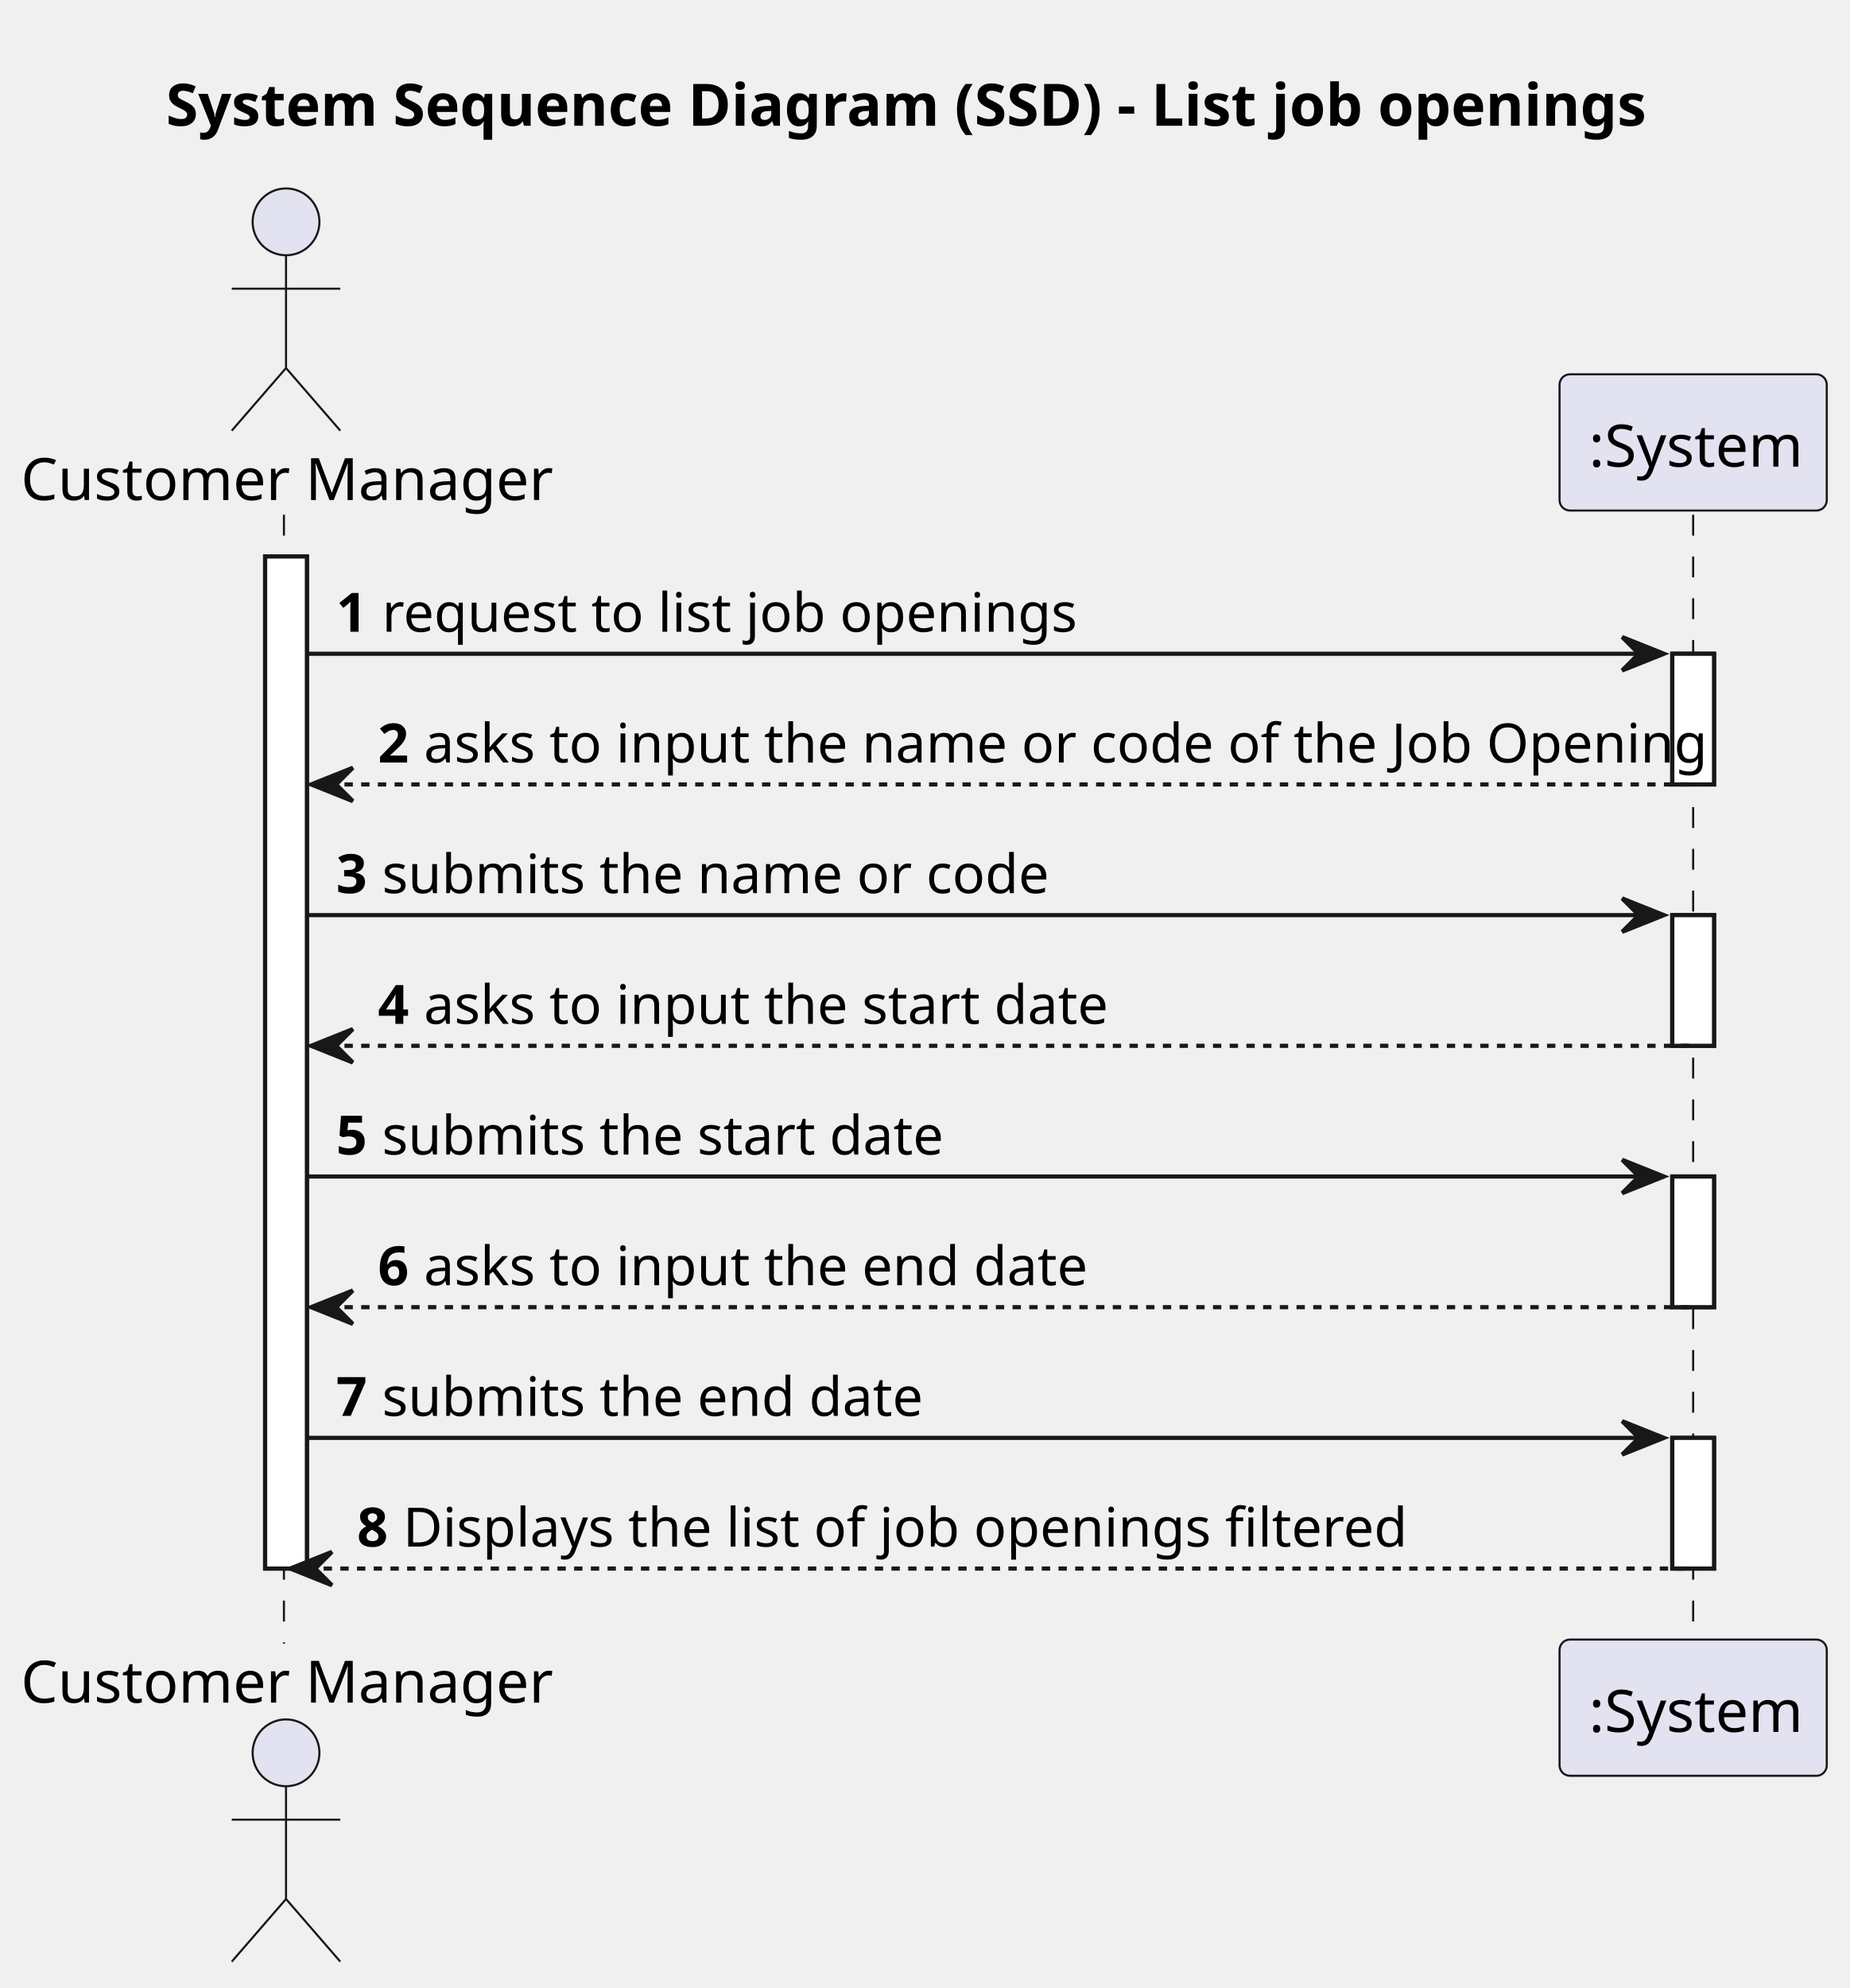
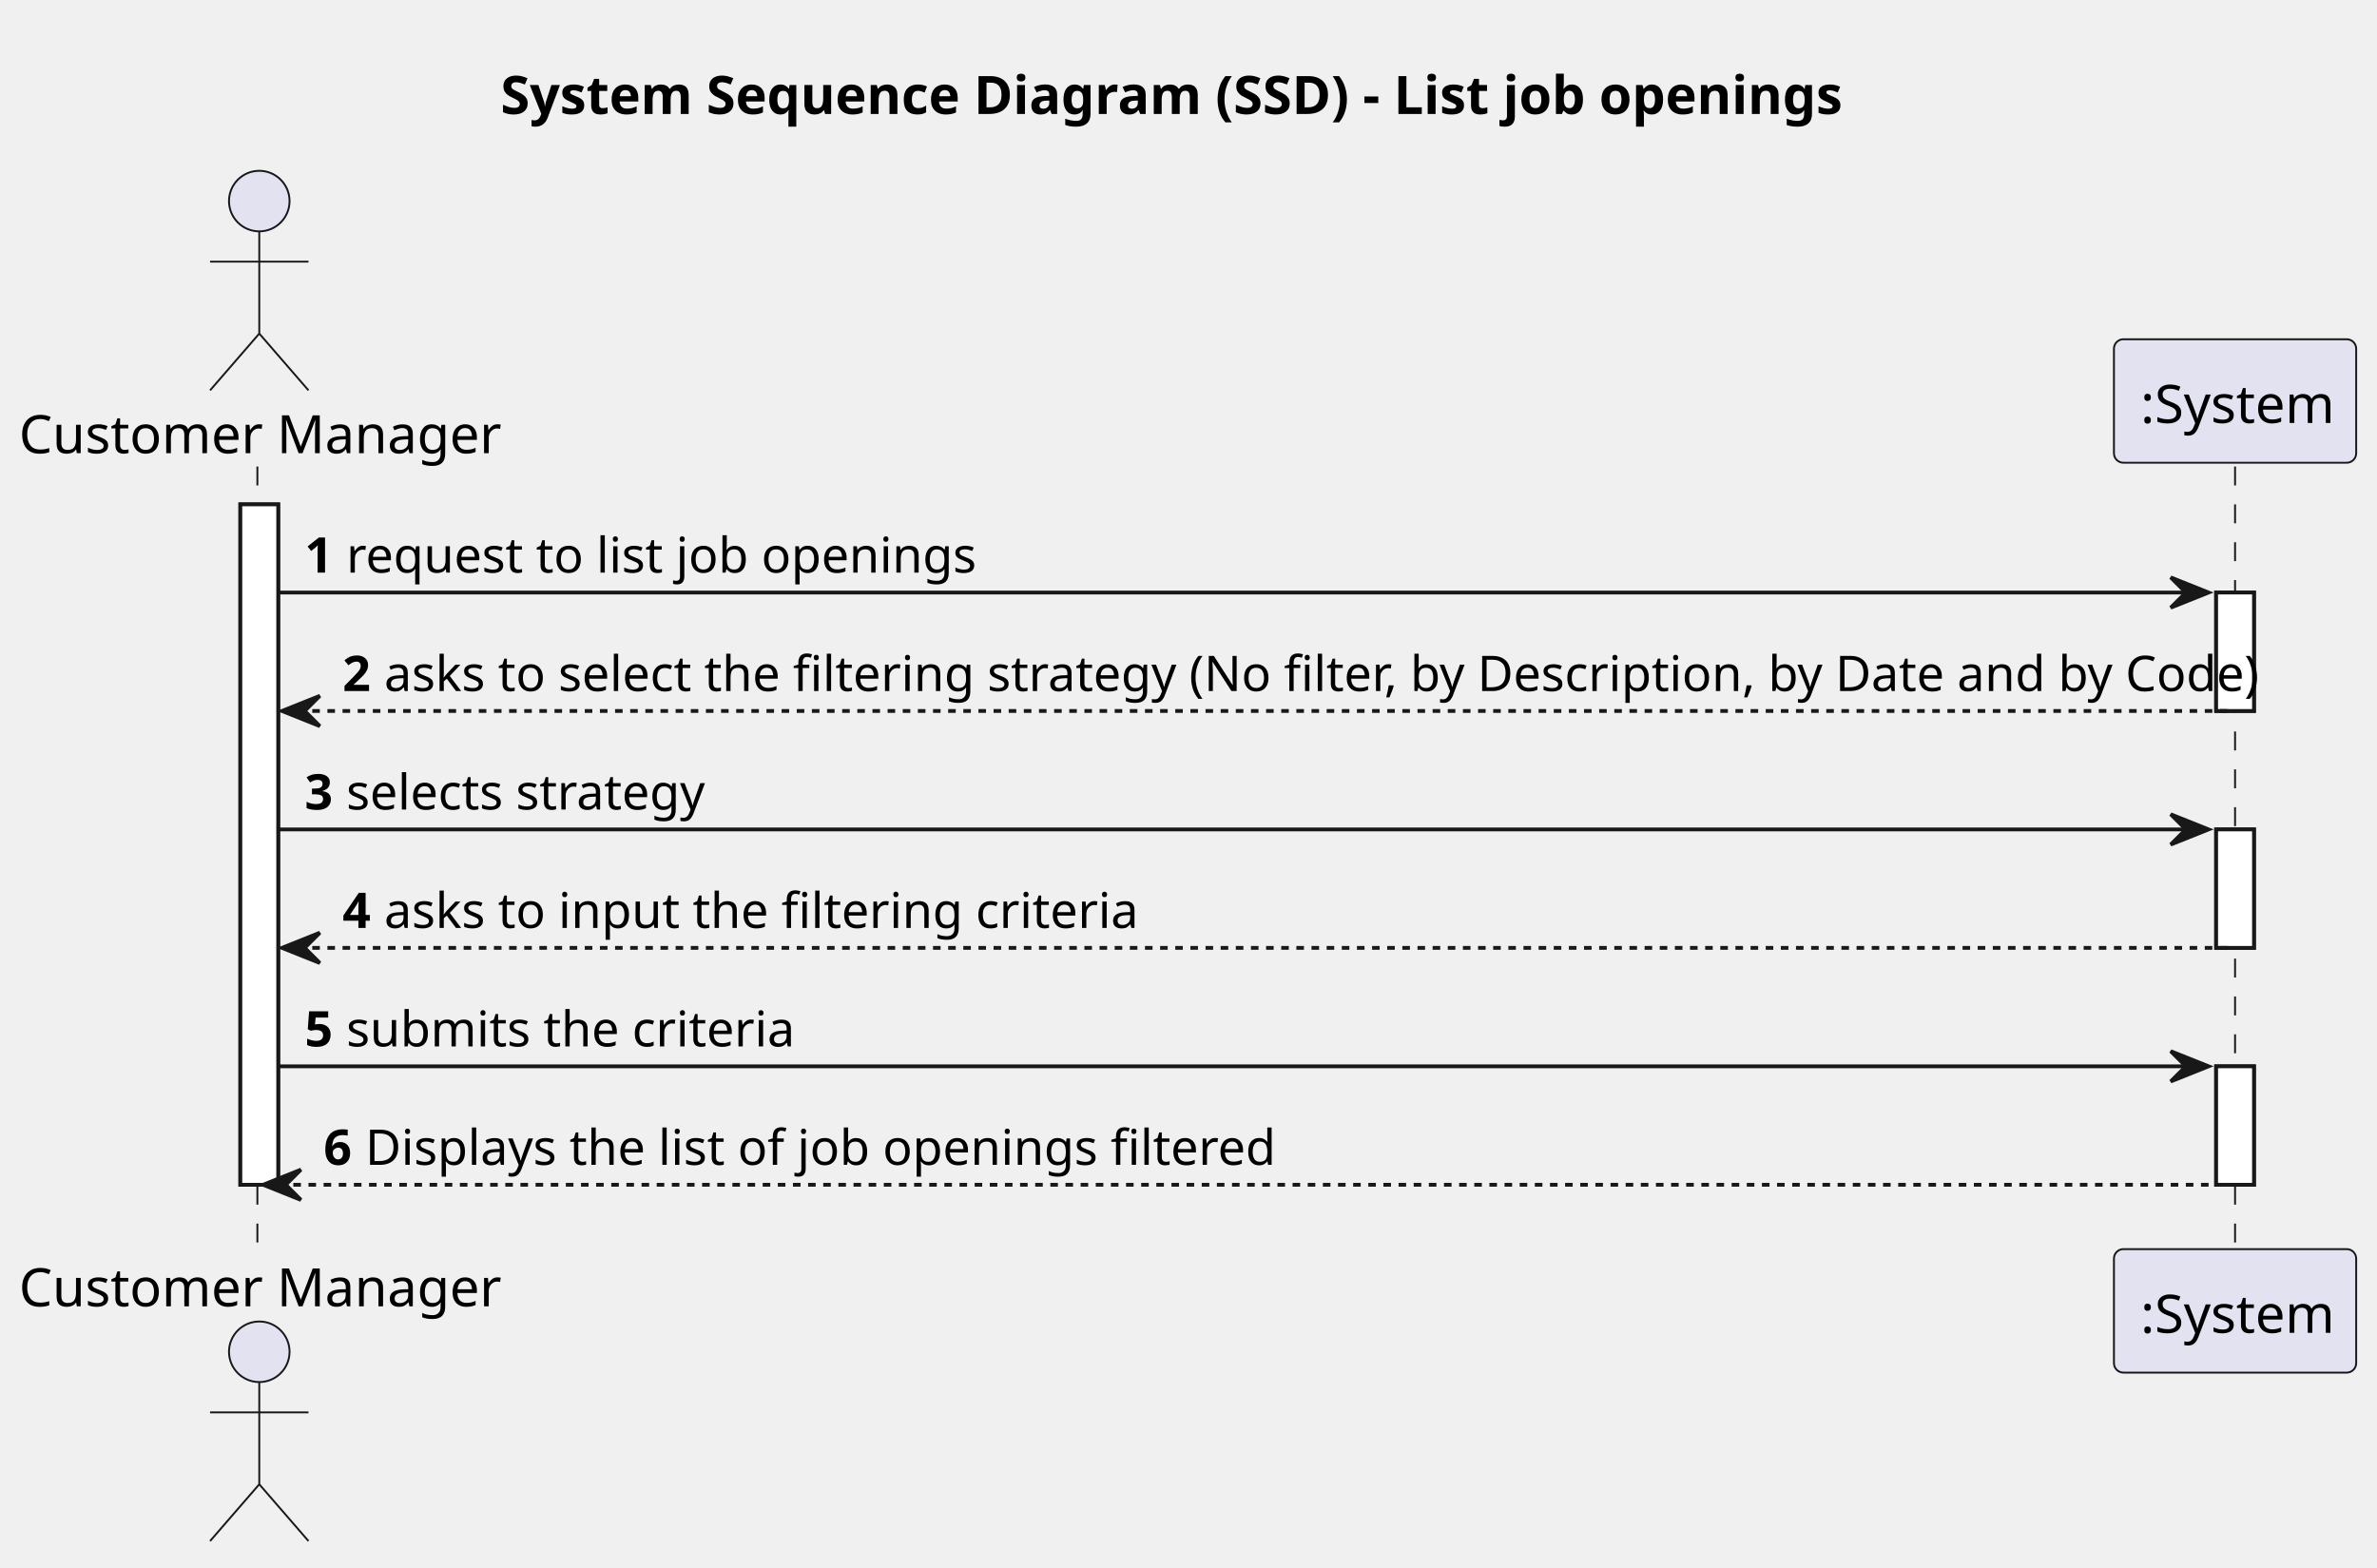
- <svg xmlns="http://www.w3.org/2000/svg" contentStyleType="text/css" height="476px" preserveAspectRatio="none" style="width:443px;height:476px;background:#FFFFFF;" version="1.1" viewBox="0 0 443 476" width="443px" zoomAndPan="magnify">
+ <svg xmlns="http://www.w3.org/2000/svg" contentStyleType="text/css" height="414px" preserveAspectRatio="none" style="width:628px;height:414px;background:#FFFFFF;" version="1.1" viewBox="0 0 628 414" width="628px" zoomAndPan="magnify">
  <defs />
  <g>
-     <text fill="#000000" font-family="sans-serif" font-size="14" font-weight="bold" lengthAdjust="spacing" textLength="362" x="39.75" y="30.107">System Sequence Diagram (SSD) - List job openings</text>
-     <rect fill="#FFFFFF" height="242.328" style="stroke:#181818;stroke-width:1.0;" width="10" x="63.5" y="133.242" />
-     <rect fill="#FFFFFF" height="31.291" style="stroke:#181818;stroke-width:1.0;" width="10" x="400.5" y="156.533" />
-     <rect fill="#FFFFFF" height="31.291" style="stroke:#181818;stroke-width:1.0;" width="10" x="400.5" y="219.115" />
-     <rect fill="#FFFFFF" height="31.291" style="stroke:#181818;stroke-width:1.0;" width="10" x="400.5" y="281.697" />
-     <rect fill="#FFFFFF" height="31.291" style="stroke:#181818;stroke-width:1.0;" width="10" x="400.5" y="344.279" />
-     <line style="stroke:#181818;stroke-width:0.5;stroke-dasharray:5.0,5.0;" x1="68" x2="68" y1="123.242" y2="393.57" />
-     <line style="stroke:#181818;stroke-width:0.5;stroke-dasharray:5.0,5.0;" x1="405.5" x2="405.5" y1="123.242" y2="393.57" />
+     <text fill="#000000" font-family="sans-serif" font-size="14" font-weight="bold" lengthAdjust="spacing" textLength="362" x="132.25" y="30.107">System Sequence Diagram (SSD) - List job openings</text>
+     <rect fill="#FFFFFF" height="179.746" style="stroke:#181818;stroke-width:1.0;" width="10" x="63.5" y="133.242" />
+     <rect fill="#FFFFFF" height="31.291" style="stroke:#181818;stroke-width:1.0;" width="10" x="585.5" y="156.533" />
+     <rect fill="#FFFFFF" height="31.291" style="stroke:#181818;stroke-width:1.0;" width="10" x="585.5" y="219.115" />
+     <rect fill="#FFFFFF" height="31.291" style="stroke:#181818;stroke-width:1.0;" width="10" x="585.5" y="281.697" />
+     <line style="stroke:#181818;stroke-width:0.5;stroke-dasharray:5.0,5.0;" x1="68" x2="68" y1="123.242" y2="330.988" />
+     <line style="stroke:#181818;stroke-width:0.5;stroke-dasharray:5.0,5.0;" x1="590.5" x2="590.5" y1="123.242" y2="330.988" />
    <text fill="#000000" font-family="sans-serif" font-size="14" lengthAdjust="spacing" textLength="121" x="5" y="119.728">Customer Manager</text>
    <ellipse cx="68.5" cy="53.121" fill="#E2E2F0" rx="8" ry="8" style="stroke:#181818;stroke-width:0.5;" />
    <path d="M68.5,61.121 L68.5,88.121 M55.5,69.121 L81.5,69.121 M68.5,88.121 L55.5,103.121 M68.5,88.121 L81.5,103.121 " fill="none" style="stroke:#181818;stroke-width:0.5;" />
-     <text fill="#000000" font-family="sans-serif" font-size="14" lengthAdjust="spacing" textLength="121" x="5" y="407.678">Customer Manager</text>
-     <ellipse cx="68.5" cy="419.691" fill="#E2E2F0" rx="8" ry="8" style="stroke:#181818;stroke-width:0.5;" />
-     <path d="M68.5,427.691 L68.5,454.691 M55.5,435.691 L81.5,435.691 M68.5,454.691 L55.5,469.691 M68.5,454.691 L81.5,469.691 " fill="none" style="stroke:#181818;stroke-width:0.5;" />
-     <rect fill="#E2E2F0" height="32.621" rx="2.5" ry="2.5" style="stroke:#181818;stroke-width:0.5;" width="64" x="373.5" y="89.621" />
-     <text fill="#000000" font-family="sans-serif" font-size="14" lengthAdjust="spacing" textLength="50" x="380.5" y="111.728">:System</text>
-     <rect fill="#E2E2F0" height="32.621" rx="2.5" ry="2.5" style="stroke:#181818;stroke-width:0.5;" width="64" x="373.5" y="392.57" />
-     <text fill="#000000" font-family="sans-serif" font-size="14" lengthAdjust="spacing" textLength="50" x="380.5" y="414.678">:System</text>
-     <rect fill="#FFFFFF" height="242.328" style="stroke:#181818;stroke-width:1.0;" width="10" x="63.5" y="133.242" />
-     <rect fill="#FFFFFF" height="31.291" style="stroke:#181818;stroke-width:1.0;" width="10" x="400.5" y="156.533" />
-     <rect fill="#FFFFFF" height="31.291" style="stroke:#181818;stroke-width:1.0;" width="10" x="400.5" y="219.115" />
-     <rect fill="#FFFFFF" height="31.291" style="stroke:#181818;stroke-width:1.0;" width="10" x="400.5" y="281.697" />
-     <rect fill="#FFFFFF" height="31.291" style="stroke:#181818;stroke-width:1.0;" width="10" x="400.5" y="344.279" />
-     <polygon fill="#181818" points="388.5,152.533,398.5,156.533,388.5,160.533,392.5,156.533" style="stroke:#181818;stroke-width:1.0;" />
-     <line style="stroke:#181818;stroke-width:1.0;" x1="73.5" x2="394.5" y1="156.533" y2="156.533" />
+     <text fill="#000000" font-family="sans-serif" font-size="14" lengthAdjust="spacing" textLength="121" x="5" y="345.096">Customer Manager</text>
+     <ellipse cx="68.5" cy="357.109" fill="#E2E2F0" rx="8" ry="8" style="stroke:#181818;stroke-width:0.5;" />
+     <path d="M68.5,365.109 L68.5,392.109 M55.5,373.109 L81.5,373.109 M68.5,392.109 L55.5,407.109 M68.5,392.109 L81.5,407.109 " fill="none" style="stroke:#181818;stroke-width:0.5;" />
+     <rect fill="#E2E2F0" height="32.621" rx="2.5" ry="2.5" style="stroke:#181818;stroke-width:0.5;" width="64" x="558.5" y="89.621" />
+     <text fill="#000000" font-family="sans-serif" font-size="14" lengthAdjust="spacing" textLength="50" x="565.5" y="111.728">:System</text>
+     <rect fill="#E2E2F0" height="32.621" rx="2.5" ry="2.5" style="stroke:#181818;stroke-width:0.5;" width="64" x="558.5" y="329.988" />
+     <text fill="#000000" font-family="sans-serif" font-size="14" lengthAdjust="spacing" textLength="50" x="565.5" y="352.096">:System</text>
+     <rect fill="#FFFFFF" height="179.746" style="stroke:#181818;stroke-width:1.0;" width="10" x="63.5" y="133.242" />
+     <rect fill="#FFFFFF" height="31.291" style="stroke:#181818;stroke-width:1.0;" width="10" x="585.5" y="156.533" />
+     <rect fill="#FFFFFF" height="31.291" style="stroke:#181818;stroke-width:1.0;" width="10" x="585.5" y="219.115" />
+     <rect fill="#FFFFFF" height="31.291" style="stroke:#181818;stroke-width:1.0;" width="10" x="585.5" y="281.697" />
+     <polygon fill="#181818" points="573.5,152.533,583.5,156.533,573.5,160.533,577.5,156.533" style="stroke:#181818;stroke-width:1.0;" />
+     <line style="stroke:#181818;stroke-width:1.0;" x1="73.5" x2="579.5" y1="156.533" y2="156.533" />
    <text fill="#000000" font-family="sans-serif" font-size="13" font-weight="bold" lengthAdjust="spacing" textLength="7" x="80.5" y="151.27">1</text>
    <text fill="#000000" font-family="sans-serif" font-size="13" lengthAdjust="spacing" textLength="156" x="91.5" y="151.27">request to list job openings</text>
    <polygon fill="#181818" points="84.5,183.824,74.5,187.824,84.5,191.824,80.5,187.824" style="stroke:#181818;stroke-width:1.0;" />
-     <line style="stroke:#181818;stroke-width:1.0;stroke-dasharray:2.0,2.0;" x1="78.5" x2="404.5" y1="187.824" y2="187.824" />
+     <line style="stroke:#181818;stroke-width:1.0;stroke-dasharray:2.0,2.0;" x1="78.5" x2="589.5" y1="187.824" y2="187.824" />
    <text fill="#000000" font-family="sans-serif" font-size="13" font-weight="bold" lengthAdjust="spacing" textLength="7" x="90.5" y="182.561">2</text>
-     <text fill="#000000" font-family="sans-serif" font-size="13" lengthAdjust="spacing" textLength="292" x="101.5" y="182.561">asks to input the name or code of the Job Opening</text>
-     <polygon fill="#181818" points="388.5,215.115,398.5,219.115,388.5,223.115,392.5,219.115" style="stroke:#181818;stroke-width:1.0;" />
-     <line style="stroke:#181818;stroke-width:1.0;" x1="73.5" x2="394.5" y1="219.115" y2="219.115" />
+     <text fill="#000000" font-family="sans-serif" font-size="13" lengthAdjust="spacing" textLength="477" x="101.5" y="182.561">asks to select the filtering strategy (No filter, by Description, by Date and by Code)</text>
+     <polygon fill="#181818" points="573.5,215.115,583.5,219.115,573.5,223.115,577.5,219.115" style="stroke:#181818;stroke-width:1.0;" />
+     <line style="stroke:#181818;stroke-width:1.0;" x1="73.5" x2="579.5" y1="219.115" y2="219.115" />
    <text fill="#000000" font-family="sans-serif" font-size="13" font-weight="bold" lengthAdjust="spacing" textLength="7" x="80.5" y="213.852">3</text>
-     <text fill="#000000" font-family="sans-serif" font-size="13" lengthAdjust="spacing" textLength="151" x="91.5" y="213.852">submits the name or code</text>
+     <text fill="#000000" font-family="sans-serif" font-size="13" lengthAdjust="spacing" textLength="93" x="91.5" y="213.852">selects strategy</text>
    <polygon fill="#181818" points="84.5,246.406,74.5,250.406,84.5,254.406,80.5,250.406" style="stroke:#181818;stroke-width:1.0;" />
-     <line style="stroke:#181818;stroke-width:1.0;stroke-dasharray:2.0,2.0;" x1="78.5" x2="404.5" y1="250.406" y2="250.406" />
+     <line style="stroke:#181818;stroke-width:1.0;stroke-dasharray:2.0,2.0;" x1="78.5" x2="589.5" y1="250.406" y2="250.406" />
    <text fill="#000000" font-family="sans-serif" font-size="13" font-weight="bold" lengthAdjust="spacing" textLength="7" x="90.5" y="245.144">4</text>
-     <text fill="#000000" font-family="sans-serif" font-size="13" lengthAdjust="spacing" textLength="156" x="101.5" y="245.144">asks to input the start date</text>
-     <polygon fill="#181818" points="388.5,277.697,398.5,281.697,388.5,285.697,392.5,281.697" style="stroke:#181818;stroke-width:1.0;" />
-     <line style="stroke:#181818;stroke-width:1.0;" x1="73.5" x2="394.5" y1="281.697" y2="281.697" />
+     <text fill="#000000" font-family="sans-serif" font-size="13" lengthAdjust="spacing" textLength="185" x="101.5" y="245.144">asks to input the filtering criteria</text>
+     <polygon fill="#181818" points="573.5,277.697,583.5,281.697,573.5,285.697,577.5,281.697" style="stroke:#181818;stroke-width:1.0;" />
+     <line style="stroke:#181818;stroke-width:1.0;" x1="73.5" x2="579.5" y1="281.697" y2="281.697" />
    <text fill="#000000" font-family="sans-serif" font-size="13" font-weight="bold" lengthAdjust="spacing" textLength="7" x="80.5" y="276.435">5</text>
-     <text fill="#000000" font-family="sans-serif" font-size="13" lengthAdjust="spacing" textLength="127" x="91.5" y="276.435">submits the start date</text>
-     <polygon fill="#181818" points="84.5,308.988,74.5,312.988,84.5,316.988,80.5,312.988" style="stroke:#181818;stroke-width:1.0;" />
-     <line style="stroke:#181818;stroke-width:1.0;stroke-dasharray:2.0,2.0;" x1="78.5" x2="404.5" y1="312.988" y2="312.988" />
-     <text fill="#000000" font-family="sans-serif" font-size="13" font-weight="bold" lengthAdjust="spacing" textLength="7" x="90.5" y="307.726">6</text>
-     <text fill="#000000" font-family="sans-serif" font-size="13" lengthAdjust="spacing" textLength="151" x="101.5" y="307.726">asks to input the end date</text>
-     <polygon fill="#181818" points="388.5,340.279,398.5,344.279,388.5,348.279,392.5,344.279" style="stroke:#181818;stroke-width:1.0;" />
-     <line style="stroke:#181818;stroke-width:1.0;" x1="73.5" x2="394.5" y1="344.279" y2="344.279" />
-     <text fill="#000000" font-family="sans-serif" font-size="13" font-weight="bold" lengthAdjust="spacing" textLength="7" x="80.5" y="339.017">7</text>
-     <text fill="#000000" font-family="sans-serif" font-size="13" lengthAdjust="spacing" textLength="122" x="91.5" y="339.017">submits the end date</text>
-     <polygon fill="#181818" points="79.5,371.57,69.5,375.57,79.5,379.57,75.5,375.57" style="stroke:#181818;stroke-width:1.0;" />
-     <line style="stroke:#181818;stroke-width:1.0;stroke-dasharray:2.0,2.0;" x1="73.5" x2="404.5" y1="375.57" y2="375.57" />
-     <text fill="#000000" font-family="sans-serif" font-size="13" font-weight="bold" lengthAdjust="spacing" textLength="7" x="85.5" y="370.308">8</text>
-     <text fill="#000000" font-family="sans-serif" font-size="13" lengthAdjust="spacing" textLength="226" x="96.5" y="370.308">Displays the list of job openings filtered</text>
+     <text fill="#000000" font-family="sans-serif" font-size="13" lengthAdjust="spacing" textLength="111" x="91.5" y="276.435">submits the criteria</text>
+     <polygon fill="#181818" points="79.5,308.988,69.5,312.988,79.5,316.988,75.5,312.988" style="stroke:#181818;stroke-width:1.0;" />
+     <line style="stroke:#181818;stroke-width:1.0;stroke-dasharray:2.0,2.0;" x1="73.5" x2="589.5" y1="312.988" y2="312.988" />
+     <text fill="#000000" font-family="sans-serif" font-size="13" font-weight="bold" lengthAdjust="spacing" textLength="7" x="85.5" y="307.726">6</text>
+     <text fill="#000000" font-family="sans-serif" font-size="13" lengthAdjust="spacing" textLength="226" x="96.5" y="307.726">Displays the list of job openings filtered</text>
  </g>
</svg>
